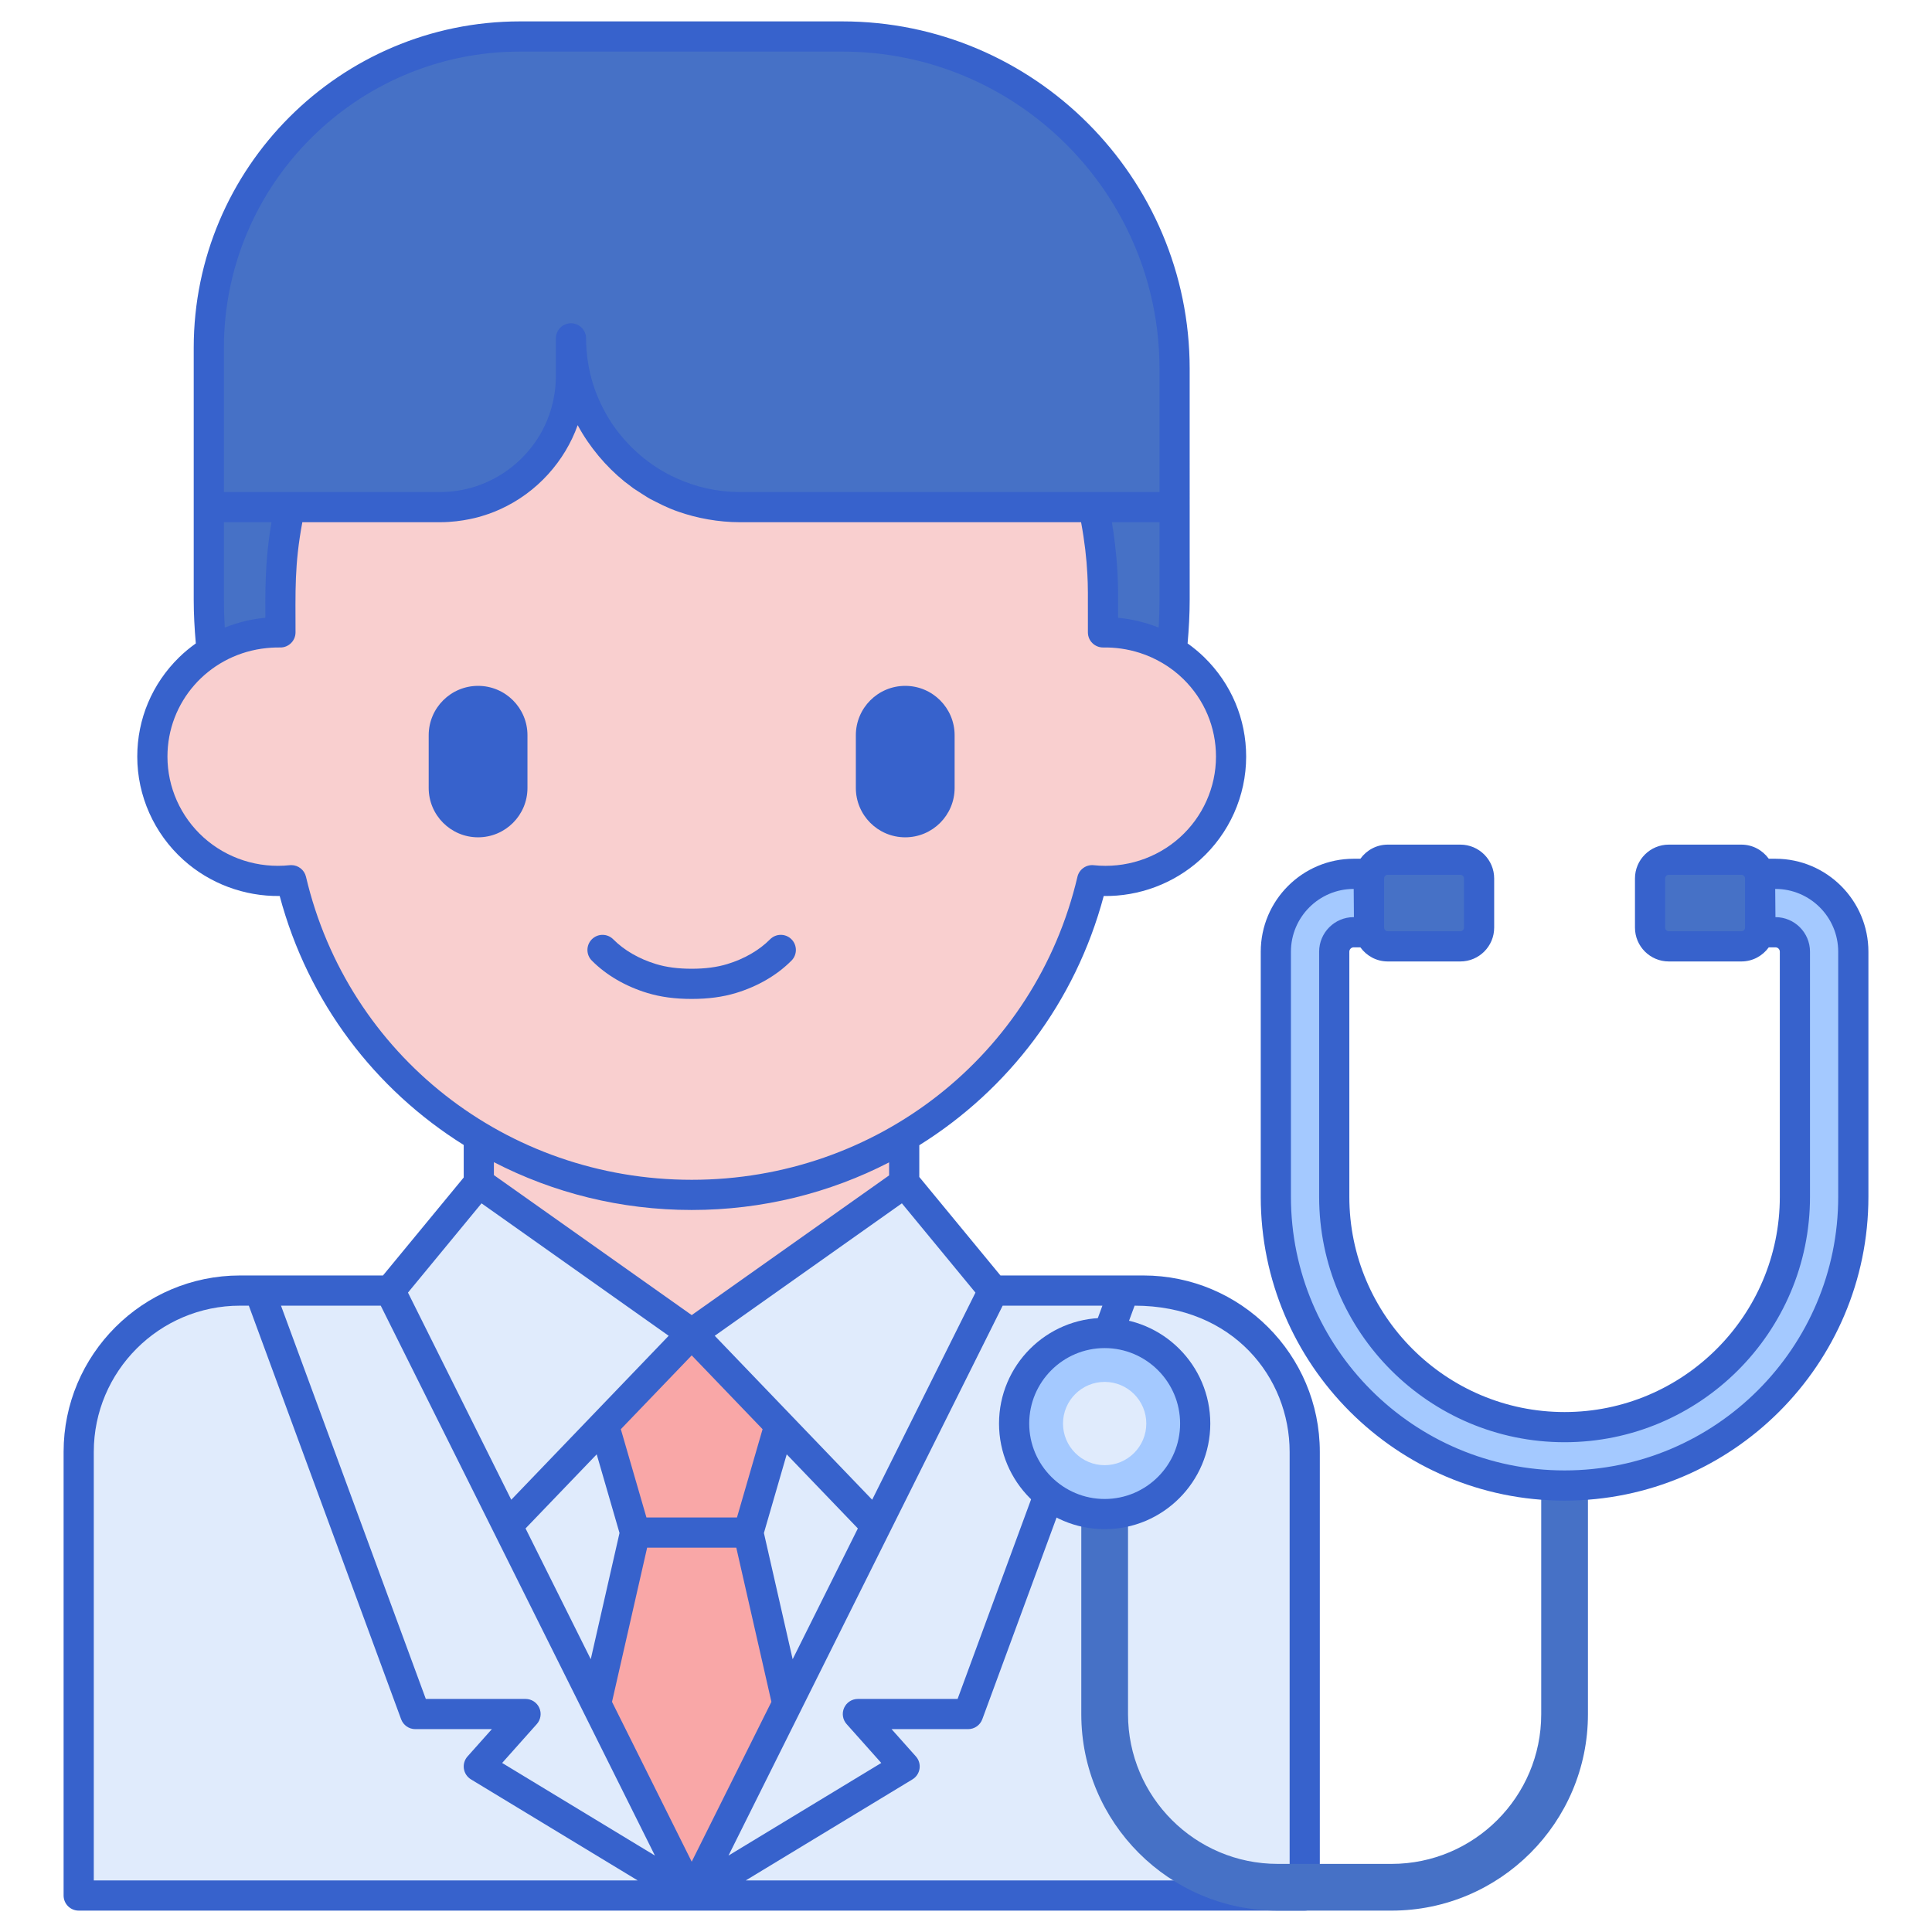
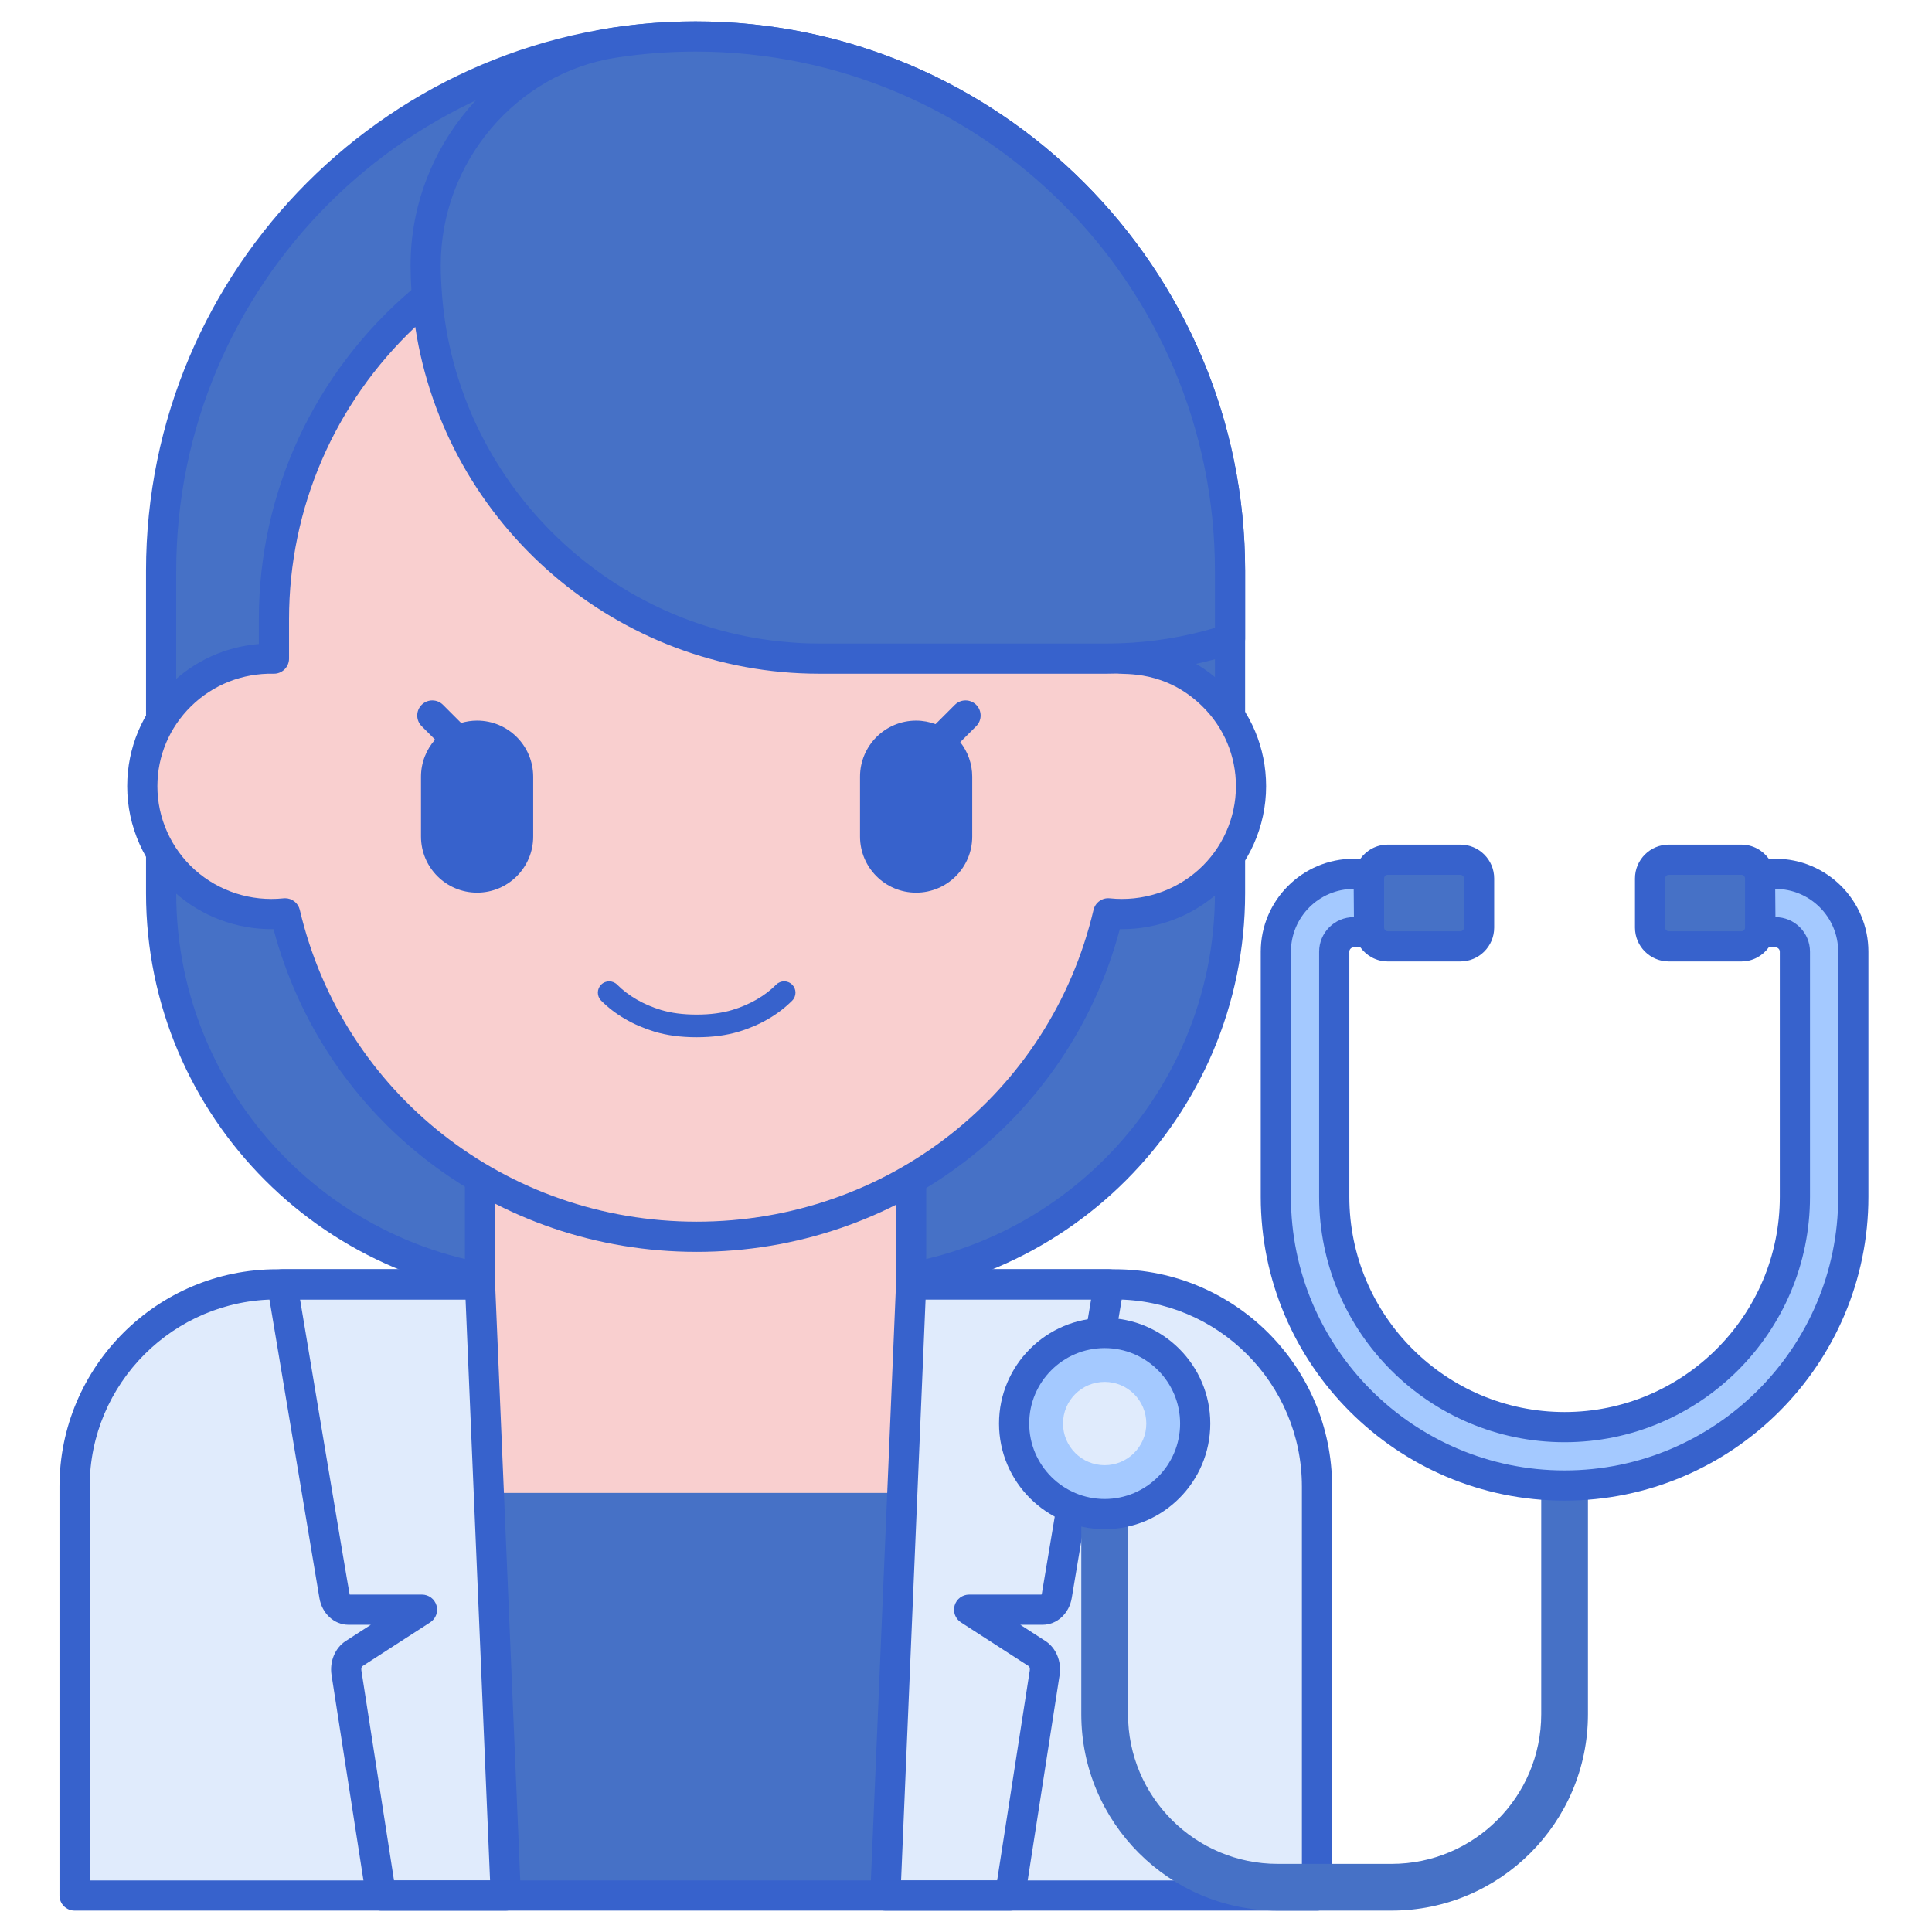
<svg xmlns="http://www.w3.org/2000/svg" id="Layer_1" enable-background="new 0 0 256 256" height="512" viewBox="0 0 256 256" width="512">
  <g>
-     <path d="m172.883 251.167v-58.783c0-11.806-9.57-21.376-21.376-21.376h-119.704c-11.806 0-21.376 9.57-21.376 21.376v58.783z" fill="#e0ebfc" />
-     <path d="m91.655 171.007h-39.966l39.966 80.16 39.966-80.16z" fill="#e0ebfc" />
-     <path d="m99.157 203.071h-7.502-7.502l-5.167 22.686 12.669 25.41 12.669-25.411z" fill="#f9a7a7" />
-     <g fill="#e0ebfc">
-       <path d="m34.366 171.007 20.663 56.112h14.607l-6.192 6.947 28.211 17.101-39.966-80.16z" />
-       <path d="m148.945 171.007h-17.324l-39.966 80.16 28.211-17.101-6.191-6.947h14.606z" />
-       <path d="m67.22 202.157 24.435-25.449-28.211-19.966-11.755 14.265z" />
-       <path d="m116.091 202.157-24.436-25.449 28.211-19.966 11.755 14.265z" />
+     <path d="m111.157 170.185h-37.98c-28.624 0-51.829-23.204-51.829-51.829v-42.704c0-39.112 31.707-70.818 70.818-70.818 39.112 0 70.818 31.707 70.818 70.818v42.704c.002 28.624-23.203 51.829-51.827 51.829z" fill="#4671c6" />
+     <g>
+       <path d="m111.157 172.185h-37.98c-29.681 0-53.828-24.147-53.828-53.829v-42.704c0-40.152 32.666-72.818 72.818-72.818s72.818 32.666 72.818 72.818v42.704c0 29.681-24.147 53.829-53.828 53.829zm-18.99-165.352c-37.946 0-68.818 30.872-68.818 68.818v42.704c0 27.476 22.353 49.829 49.828 49.829h37.98c27.476 0 49.828-22.353 49.828-49.829v-42.703c0-37.947-30.872-68.819-68.818-68.819z" fill="#3762cc" />
    </g>
-     <path d="m63.444 132.175v14.154 10.413l28.211 19.965h.001l28.155-19.926v-24.606z" fill="#f9cfcf" />
-     <path d="m91.655 143.456c-35.338 0-63.986-28.647-63.986-63.986v-20.682h127.972v20.682c0 35.339-28.648 63.986-63.986 63.986z" fill="#4671c6" />
-     <path d="m146.152 83.796v-5.103c0-29.827-24.399-54.006-54.497-54.006-30.098 0-54.497 24.179-54.497 54.006v5.103c-9.463-.192-16.971 7.347-16.971 16.459 0 9.73 8.495 17.427 18.41 16.379 5.624 23.894 27.237 41.696 53.058 41.696 25.822 0 47.434-17.803 53.058-41.696 9.902 1.047 18.41-6.635 18.41-16.379 0-9.117-7.514-16.651-16.971-16.459z" fill="#f9cfcf" />
+     <path d="m174.509 251.167c0-20.313 0-33.813 0-54.184 0-14.798-11.996-26.798-26.798-26.798h-27.006-57.075-26.951c-14.8 0-26.798 11.998-26.798 26.798v39.316 14.868z" fill="#4671c6" />
+     <path d="m174.509 196.983c0-14.8-11.998-26.798-26.798-26.798h-27.006l-3.391 80.982h57.195c0-20.313 0-33.813 0-54.184z" fill="#e0ebfc" />
+     <path d="m63.607 170.185h-26.928c-14.8 0-26.798 11.998-26.798 26.798v39.316 14.868h57.14z" fill="#e0ebfc" />
+     <path d="m92.14 130.833h-.001-28.532v66.987h57.12v-66.987z" fill="#f9cfcf" />
    <g>
-       <path d="m91.648 132.364c-2.205 0-4.127-.258-5.875-.79-2.902-.883-5.446-2.368-7.355-4.292-.778-.784-.772-2.051.012-2.829s2.052-.772 2.828.011c1.445 1.457 3.409 2.592 5.68 3.283 1.365.416 2.906.617 4.711.617 1.804 0 3.345-.202 4.71-.617 2.271-.691 4.235-1.826 5.68-3.282.776-.785 2.044-.791 2.828-.012.784.778.79 2.044.012 2.829-1.908 1.925-4.452 3.41-7.355 4.293-1.75.531-3.671.789-5.876.789z" fill="#3762cc" />
+       <path d="m67.021 253.167h-16.526c-.986 0-1.825-.719-1.977-1.693l-4.589-29.533c-.277-1.783.477-3.589 1.875-4.494l3.335-2.155h-2.971c-1.883 0-3.499-1.488-3.844-3.539l-6.901-41.238c-.203-1.219.738-2.33 1.973-2.33h26.21c1.072 0 1.953.845 1.998 1.916l3.414 80.981c.023.545-.177 1.075-.555 1.469-.376.393-.898.616-1.442.616zm-14.813-4h12.727l-3.245-76.981h-21.931c.025.149 6.505 38.974 6.577 39.107h9.584c.887 0 1.667.584 1.918 1.434.251.851-.088 1.765-.833 2.246l-9.029 5.834c-.029.03-.138.236-.093.52z" fill="#3762cc" />
    </g>
-     <path d="m119.948 110.949c-3.614 0-6.544-2.93-6.544-6.544v-6.98c0-3.614 2.93-6.544 6.544-6.544 3.614 0 6.544 2.93 6.544 6.544v6.98c0 3.615-2.93 6.544-6.544 6.544z" fill="#3762cc" />
-     <path d="m63.348 110.949c-3.614 0-6.544-2.93-6.544-6.544v-6.98c0-3.614 2.93-6.544 6.544-6.544 3.614 0 6.544 2.93 6.544 6.544v6.98c0 3.615-2.93 6.544-6.544 6.544z" fill="#3762cc" />
-     <path d="m91.655 176.707-11.633 12.116 4.131 14.248h15.004l4.131-14.248z" fill="#f9a7a7" />
-     <path d="m111.605 4.833h-35.95-6.737c-22.781 0-41.249 18.468-41.249 41.249v21.115h30.665c9.566 0 17.321-7.755 17.321-17.321v-5.041c0 12.35 10.012 22.362 22.362 22.362h57.622v-18.33c0-24.319-19.715-44.034-44.034-44.034z" fill="#4671c6" />
-     <path d="m151.507 169.007h-2.563-16.379l-10.754-13.05v-4.207c11.774-7.341 20.68-18.937 24.438-33.025 4.673.072 9.264-1.639 12.76-4.785 3.885-3.496 6.113-8.484 6.113-13.686 0-4.979-1.967-9.648-5.539-13.148-.351-.344-.715-.669-1.089-.979-.366-.307-.744-.593-1.129-.869-.001 0-.001-.001-.002-.002.17-1.94.277-3.882.277-5.787l-.002-20.682v-.003-.003-9.914c0-25.383-20.65-46.033-46.033-46.033h-42.687c-23.848 0-43.249 19.401-43.249 43.248v21.115 12.273c0 1.898.107 3.84.277 5.786-.001.001-.002.002-.003.002-.783.561-1.534 1.178-2.216 1.846-3.572 3.5-5.539 8.17-5.539 13.149 0 5.202 2.229 10.191 6.115 13.688 3.495 3.144 8.082 4.845 12.758 4.783 3.753 14.066 12.636 25.648 24.384 32.991v4.309l-10.699 12.983c-7.209 0-12.107 0-18.943 0-12.89 0-23.376 10.486-23.376 23.376v58.783c0 1.104.896 2 2 2h162.456c1.104 0 2-.896 2-2v-58.783c0-12.889-10.487-23.376-23.376-23.376zm-22.255 2.27c-.063.125-13.63 27.338-13.685 27.447l-20.86-21.726 24.798-17.55zm-24.221 48.578-3.809-16.724 3.022-10.424 9.427 9.818zm-35.393-17.33 9.428-9.819 3.022 10.424-3.809 16.725zm-4.194-48.532c7.87 4.065 16.798 6.336 26.211 6.336 9.391 0 18.3-2.26 26.156-6.308v1.725l-26.156 18.511-26.211-18.55zm35.602 35.382-3.392 11.695h-11.998l-3.392-11.695 9.391-9.78zm-9.391 57.309-10.56-21.18 4.654-20.432h11.813l4.654 20.432zm56.423-170.723c0-.001 0-.001 0-.002-.125-2.502-.473-5.177-.746-6.762h6.309v10.273c0 1.217-.037 2.449-.111 3.687-1.809-.729-3.802-1.161-5.377-1.295-.001-3.404.017-4.038-.075-5.901zm-118.409-29.879c0-21.642 17.607-39.248 39.249-39.248h42.688c23.177 0 42.033 18.856 42.033 42.033v9.921 6.409h-8.736-46.885c-.005 0-.01-.001-.016-.001-2.856-.002-5.73-.614-8.461-1.871-1.645-.757-3.226-1.725-4.812-3.096-1.496-1.293-2.78-2.798-3.744-4.269-.948-1.447-1.87-3.32-2.442-5.194-.53-1.737-.887-3.826-.887-5.931 0-1.104-.896-2-2-2s-2 .896-2 2v5.041c0 1.969-.425 4.015-1.128 5.745-2.286 5.619-7.846 9.575-14.193 9.575h-19.927-8.739zm0 23.114h6.31c-.932 5.366-.82 9.611-.82 12.666-1.721.147-3.604.581-5.377 1.295-.075-1.241-.112-2.473-.112-3.687v-10.274zm10.876 46.979c-.215-.911-1.028-1.542-1.945-1.542-.07 0-.142.003-.212.011-4.171.442-8.324-.899-11.41-3.676-3.044-2.739-4.79-6.645-4.79-10.714 0-7.237 5.335-13.25 12.468-14.297.912-.13 1.759-.178 2.462-.163 1.079.03 2.04-.852 2.04-2 0-5.409-.158-8.923.904-14.599h18.272c3.002 0 5.468-.796 5.468-.796.001 0 .002-.001.003-.001.778-.231 1.258-.41 1.766-.615.147-.06.69-.3.69-.3h.001c4.954-2.229 8.608-6.439 10.283-11.148 1.562 2.905 3.785 5.511 6.171 7.443l-.003.004c.012.01 1.203.896 1.203.913.078.055 2.136 1.393 2.231 1.414.002.001.004.002.007.003-.001.001.005.002.005.003.013.001.004.001.004.002.002 0 .006.004.008.004.004-.001.003.001.004.002 1 .5 2.091 1.12 3.731 1.684l.002-.004c.002.001.042.013.051.016l-.002.005c2.384.837 5.267 1.372 8.06 1.372h.001 45.231c.46 2.46.726 4.801.833 6.898.089 1.749.071 2.084.071 7.701 0 1.141.947 2.022 2.04 2 1.526-.028 3.224.19 4.876.729 2.036.656 4.064 1.821 5.716 3.439 2.798 2.742 4.339 6.397 4.339 10.292 0 4.069-1.745 7.974-4.789 10.712-3.087 2.778-7.248 4.119-11.411 3.678-.992-.109-1.926.55-2.157 1.53-5.564 23.643-26.582 40.154-51.11 40.154s-45.548-16.512-51.112-40.154zm23.261 43.273 24.798 17.55-20.86 21.726c-3.806-7.632-8.556-17.159-13.685-27.448zm-13.355 13.559 14.979 30.042 11.766 23.599v.001l9.585 19.224-20.244-12.272 4.592-5.152c.524-.588.654-1.43.332-2.149s-1.037-1.182-1.825-1.182h-13.213l-19.189-52.111zm-38.024 76.16v-56.783c0-10.684 8.692-19.376 19.376-19.376h1.168l20.181 54.802c.29.787 1.039 1.309 1.877 1.309h10.146l-3.224 3.617c-.396.443-.573 1.04-.484 1.627.088.587.433 1.105.94 1.414l22.09 13.39zm84.705-4.503 8.982-18.015v-.001l11.764-23.595c.001-.001.002-.002.002-.004l14.978-30.042h13.217l-19.189 52.111h-13.212c-.788 0-1.503.463-1.825 1.182s-.192 1.561.332 2.149l4.592 5.152-20.244 12.272zm73.751 4.503h-72.069l22.09-13.39c.508-.308.853-.826.94-1.414.089-.587-.089-1.184-.484-1.627l-3.224-3.617h10.146c.838 0 1.587-.522 1.877-1.309l20.181-54.802c13.044 0 20.544 9.512 20.544 19.376v56.783z" fill="#3762cc" />
+     <g>
+       <path d="m133.839 253.167h-16.525c-.545 0-1.066-.223-1.443-.616-.378-.394-.578-.924-.555-1.469l3.414-80.981c.045-1.071.926-1.916 1.998-1.916h26.21c1.236 0 2.176 1.112 1.973 2.33l-6.901 41.237c-.345 2.052-1.961 3.54-3.844 3.54h-2.971l3.334 2.154c1.398.904 2.152 2.709 1.877 4.493l-4.59 29.534c-.152.975-.991 1.694-1.977 1.694zm-14.44-4h12.727l4.326-27.84c.044-.283-.064-.49-.107-.53l-9.016-5.825c-.745-.481-1.084-1.395-.833-2.246.251-.85 1.031-1.434 1.918-1.434h9.585c.023-.044.05-.11.064-.201l6.512-38.906h-21.931z" fill="#3762cc" />
+     </g>
+     <g>
+       <path d="m174.509 253.167h-164.628c-1.104 0-2-.896-2-2v-54.184c0-15.879 12.919-28.798 28.798-28.798h24.928v-37.351c0-1.104.896-2 2-2h57.121c1.104 0 2 .896 2 2v37.351h24.983c15.879 0 28.798 12.919 28.798 28.798v54.184c0 1.104-.896 2-2 2zm-162.628-4h160.628v-52.184c0-13.674-11.124-24.798-24.798-24.798h-26.983c-1.104 0-2-.896-2-2v-37.351h-53.122v37.351c0 1.104-.896 2-2 2h-26.927c-13.674 0-24.798 11.125-24.798 24.798z" fill="#3762cc" />
+     </g>
+     <path d="m148.324 87.271v-5.245c0-30.657-25.078-55.509-56.013-55.509-30.935 0-56.013 24.852-56.013 55.509v5.245c-9.726-.197-17.443 7.551-17.443 16.917 0 10.001 8.731 17.912 18.922 16.834 5.781 24.559 27.995 42.856 54.534 42.856 26.541 0 48.754-18.299 54.534-42.856 10.177 1.076 18.922-6.82 18.922-16.834 0-9.371-7.723-17.115-17.443-16.917z" fill="#f9cfcf" />
+     <path d="m129.352 93.394c-.781-.781-2.047-.781-2.828 0l-2.558 2.558c-.803-.297-1.668-.467-2.574-.467-4.105 0-7.434 3.328-7.434 7.434v7.929c0 4.106 3.328 7.434 7.434 7.434s7.434-3.328 7.434-7.434v-7.929c0-1.73-.596-3.319-1.588-4.582l2.115-2.114c.78-.782.78-2.048-.001-2.829z" fill="#3762cc" />
+     <path d="m63.217 95.485c-.736 0-1.445.111-2.116.31l-2.401-2.401c-.781-.781-2.047-.781-2.828 0s-.781 2.047 0 2.828l1.78 1.78c-1.159 1.311-1.868 3.029-1.868 4.916v7.929c0 4.106 3.328 7.434 7.434 7.434s7.434-3.328 7.434-7.434v-7.929c-.002-4.105-3.33-7.433-7.435-7.433z" fill="#3762cc" />
+     <path d="m146.724 87.271c5.681 0 11.143-.921 16.262-2.601v-9.017c0-39.112-31.707-70.819-70.819-70.819-3.668 0-7.27.28-10.786.819-14.445 2.216-24.977 14.88-24.977 29.494 0 28.787 23.337 52.124 52.124 52.124z" fill="#4671c6" />
+     <g>
+       <path d="m92.311 137.439c-2.118 0-3.96-.247-5.632-.756-2.775-.845-5.204-2.261-7.025-4.096-.584-.588-.58-1.538.008-2.121.589-.584 1.538-.58 2.121.008 1.474 1.484 3.469 2.639 5.77 3.339 1.385.421 2.941.626 4.759.626s3.374-.205 4.759-.626c2.302-.7 4.297-1.855 5.771-3.339.583-.588 1.532-.592 2.121-.008.588.583.592 1.533.008 2.121-1.821 1.835-4.251 3.252-7.026 4.096-1.674.509-3.516.756-5.634.756z" fill="#3762cc" />
+     </g>
+     <path d="m162.09 90.712c-1.096-1.074-2.309-1.979-3.595-2.747 1.722-.384 3.43-.842 5.115-1.395.82-.27 1.376-1.036 1.376-1.9v-9.018c0-40.152-32.666-72.818-72.818-72.818-3.715 0-7.446.283-11.089.842-15.208 2.332-26.676 15.862-26.676 31.47 0 1.103.043 2.195.109 3.282-12.851 10.955-20.214 26.776-20.214 43.598v3.309c-4.443.369-8.563 2.239-11.767 5.377-3.661 3.587-5.677 8.373-5.677 13.476 0 5.331 2.284 10.443 6.267 14.026 3.591 3.232 8.303 4.969 13.119 4.902 6.72 25.264 29.537 42.762 56.07 42.762s49.351-17.499 56.071-42.762c.094.001.188.002.283.002 4.725 0 9.314-1.735 12.837-4.905 3.981-3.583 6.265-8.694 6.265-14.025.001-5.103-2.015-9.889-5.676-13.476zm-80.405-83.082c3.443-.528 6.97-.796 10.482-.796 37.946 0 68.818 30.872 68.818 68.818v7.547c-4.127 1.225-8.381 1.908-12.681 2.043-.014 0-.027-.003-.041-.003-.512.016-1.024.031-1.54.031h-38.196c-1.974 0-3.016-.094-4.016-.175-24.208-1.931-44.012-21.471-45.935-45.973 0-.002-.001-.003-.001-.005-.104-1.312-.172-2.633-.172-3.971 0-13.651 10.009-25.481 23.282-27.516zm77.142 107.609c-3.185 2.865-7.472 4.246-11.772 3.794-.993-.114-1.926.55-2.157 1.531-5.726 24.325-27.35 41.314-52.587 41.314s-46.861-16.989-52.586-41.314c-.215-.911-1.028-1.542-1.945-1.542-.07 0-.142.003-.212.011-4.294.453-8.587-.928-11.771-3.792-3.141-2.826-4.942-6.855-4.942-11.053 0-4.019 1.59-7.79 4.477-10.619 2.914-2.856 6.823-4.381 10.926-4.299.529.019 1.057-.195 1.44-.571.384-.376.601-.891.601-1.429v-5.245c0-14.717 6.052-28.623 16.723-38.706 4.003 26.314 26.823 45.951 53.507 45.951h38.196c.436 0 .869-.01 1.302-.022 1 .149 6.396-.451 11.265 4.321 2.887 2.829 4.477 6.6 4.477 10.618-.002 4.199-1.803 8.228-4.942 11.052z" fill="#3762cc" />
    <g>
      <path d="m169.296 253.167h15.096c14.347 0 26.019-11.672 26.019-26.019v-32.805c0-1.71-1.386-3.096-3.096-3.096s-3.096 1.386-3.096 3.096v32.805c0 10.933-8.894 19.827-19.827 19.827h-15.096c-10.933 0-19.827-8.894-19.827-19.827v-34.869c0-1.71-1.386-3.096-3.096-3.096s-3.096 1.386-3.096 3.096v34.869c0 14.346 11.672 26.019 26.019 26.019z" fill="#4671c6" />
-     </g>
-     <circle cx="146.373" cy="188.627" fill="#a4c9ff" r="11.997" />
-     <path d="m146.373 194.145c3.043 0 5.518-2.476 5.518-5.519s-2.475-5.518-5.518-5.518-5.519 2.476-5.519 5.518c0 3.044 2.476 5.519 5.519 5.519z" fill="#e0ebfc" />
-     <g>
-       <path d="m146.373 202.624c-7.718 0-13.997-6.279-13.997-13.997s6.279-13.997 13.997-13.997 13.997 6.279 13.997 13.997-6.279 13.997-13.997 13.997zm0-23.995c-5.513 0-9.997 4.485-9.997 9.997s4.484 9.997 9.997 9.997 9.997-4.485 9.997-9.997-4.484-9.997-9.997-9.997z" fill="#3762cc" />
    </g>
    <g>
      <path d="m235.256 115.788h-6.019c-2.137 0-3.869 1.732-3.869 3.869s1.732 3.869 3.869 3.869h6.019c1.422 0 2.579 1.157 2.579 2.579v32.476c0 16.829-13.692 30.521-30.521 30.521s-30.52-13.692-30.52-30.521v-32.476c0-1.422 1.157-2.579 2.579-2.579h6.017c2.137 0 3.869-1.732 3.869-3.869s-1.732-3.869-3.869-3.869h-6.017c-5.689 0-10.317 4.628-10.317 10.317v32.476c0 21.096 17.163 38.259 38.258 38.259 21.096 0 38.259-17.163 38.259-38.259v-32.476c0-5.688-4.628-10.317-10.317-10.317z" fill="#a4c9ff" />
    </g>
    <path d="m193.505 113.916h-9.62c-1.371 0-2.483 1.111-2.483 2.483v6.517c0 1.371 1.111 2.483 2.483 2.483h9.62c1.371 0 2.483-1.111 2.483-2.483v-6.517c0-1.371-1.112-2.483-2.483-2.483z" fill="#4671c6" />
    <path d="m230.743 113.916h-9.62c-1.371 0-2.483 1.111-2.483 2.483v6.517c0 1.371 1.111 2.483 2.483 2.483h9.62c1.371 0 2.483-1.111 2.483-2.483v-6.517c-.001-1.371-1.112-2.483-2.483-2.483z" fill="#4671c6" />
    <path d="m235.256 113.789h-.884c-.815-1.129-2.133-1.872-3.628-1.872h-9.62c-2.472 0-4.482 2.011-4.482 4.482v6.517c0 2.472 2.011 4.482 4.482 4.482h9.62c1.495 0 2.814-.743 3.628-1.872h.884c.319 0 .579.26.579.58v32.476c0 15.727-12.795 28.521-28.521 28.521s-28.52-12.794-28.52-28.521v-32.476c0-.32.26-.58.579-.58h.884c.815 1.129 2.133 1.872 3.628 1.872h9.619c2.472 0 4.482-2.011 4.482-4.482v-6.517c0-2.472-2.011-4.482-4.482-4.482h-9.619c-1.495 0-2.814.743-3.628 1.872h-.884c-6.792 0-12.317 5.525-12.317 12.317v32.476c0 22.199 18.06 40.258 40.258 40.258 22.199 0 40.26-18.06 40.26-40.258v-32.476c-.001-6.792-5.526-12.317-12.318-12.317zm-4.03 9.125s-.001.005-.001.005c-.002.264-.217.479-.482.479h-9.62c-.266 0-.482-.216-.482-.482v-6.517c0-.266.217-.482.482-.482h9.62c.266 0 .482.216.482.482v6.515zm-47.823-6.515v-.001c0-.266.217-.482.482-.482h9.619c.266 0 .482.216.482.482v6.517c0 .266-.217.482-.482.482h-9.619c-.266 0-.482-.216-.482-.482zm60.17 42.182c0 19.993-16.266 36.258-36.26 36.258-19.992 0-36.258-16.266-36.258-36.258v-32.476c0-4.586 3.731-8.317 8.317-8.317l.03 3.737h-.03c-2.525 0-4.579 2.054-4.579 4.58v32.476c0 17.932 14.588 32.521 32.52 32.521 17.933 0 32.521-14.589 32.521-32.521v-32.476c0-2.525-2.054-4.58-4.579-4.58l-.03-3.737h.03c4.586 0 8.317 3.731 8.317 8.317v32.476z" fill="#3762cc" />
+     <circle cx="146.373" cy="188.627" fill="#a4c9ff" r="11.997" />
+     <path d="m146.373 194.145c3.043 0 5.518-2.476 5.518-5.519s-2.475-5.518-5.518-5.518-5.519 2.476-5.519 5.518c0 3.044 2.476 5.519 5.519 5.519z" fill="#e0ebfc" />
+     <g>
+       <path d="m146.373 202.624c-7.718 0-13.997-6.279-13.997-13.997s6.279-13.997 13.997-13.997 13.997 6.279 13.997 13.997-6.279 13.997-13.997 13.997zm0-23.995c-5.513 0-9.997 4.485-9.997 9.997s4.484 9.997 9.997 9.997 9.997-4.485 9.997-9.997-4.484-9.997-9.997-9.997z" fill="#3762cc" />
+     </g>
  </g>
</svg>
